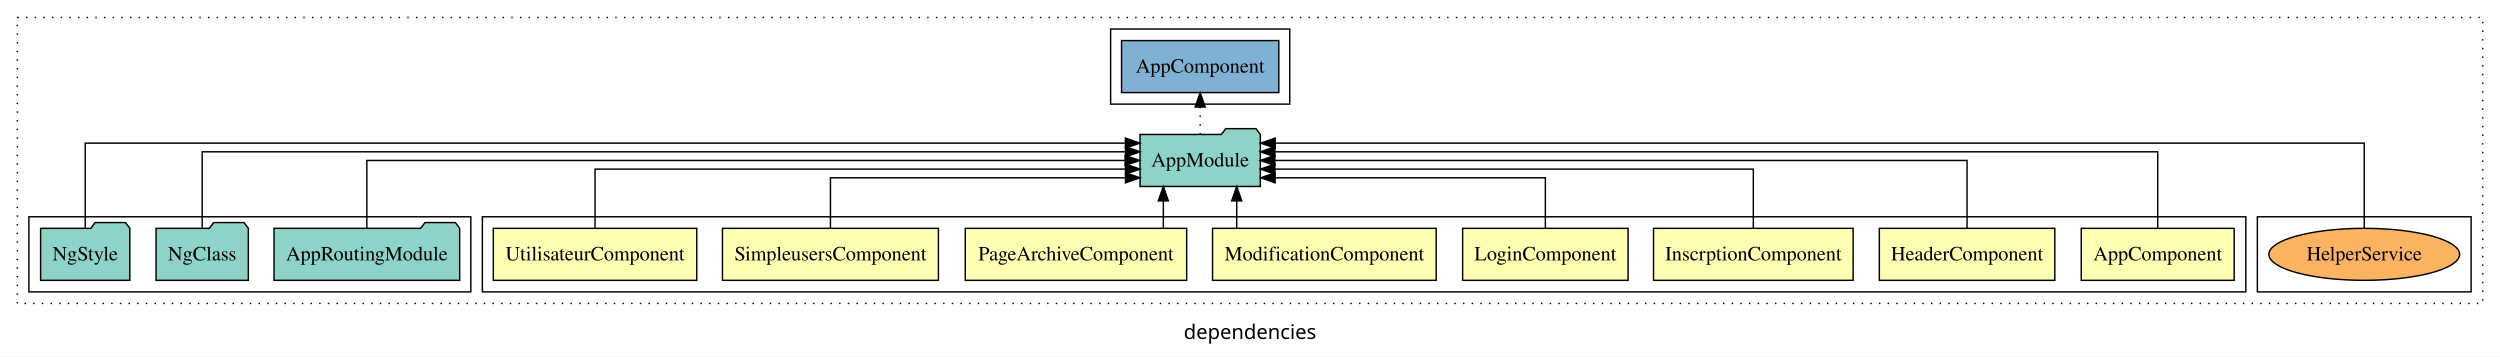
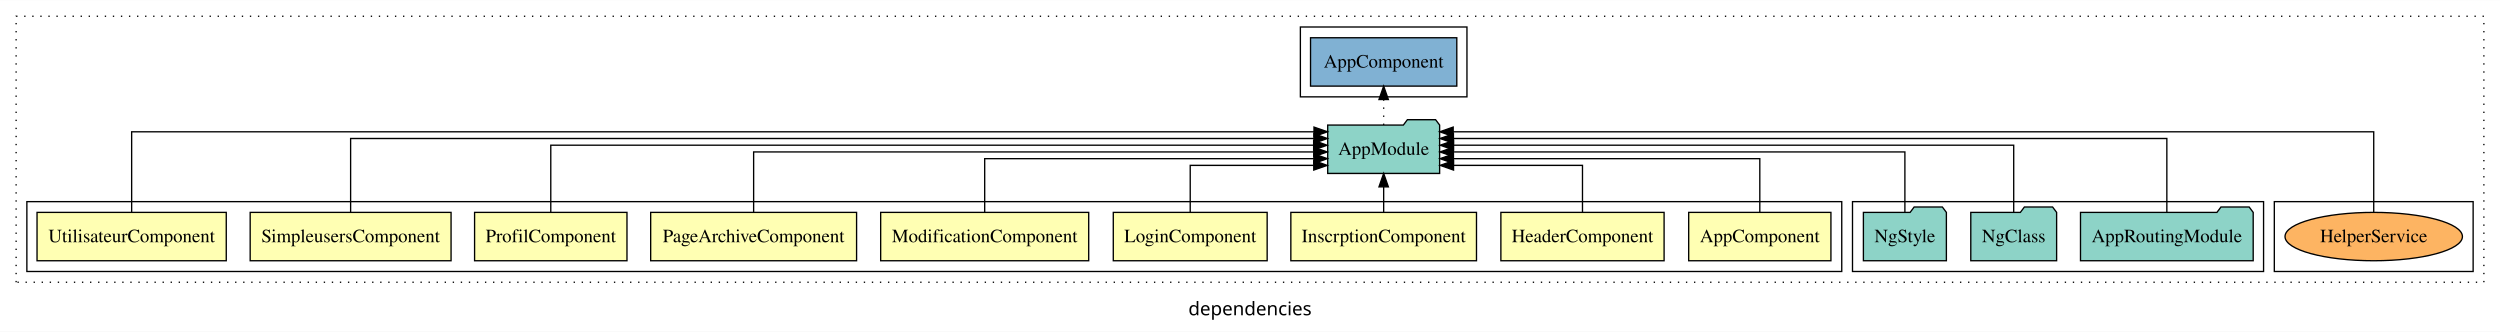
- <svg xmlns="http://www.w3.org/2000/svg" width="1731pt" height="247pt" viewBox="0.00 0.00 1731.00 246.80">
+ <svg xmlns="http://www.w3.org/2000/svg" width="1861pt" height="247pt" viewBox="0.00 0.00 1861.00 246.80">
  <g id="graph0" class="graph" transform="scale(1 1) rotate(0) translate(4 242.8)">
-     <polygon fill="white" stroke="transparent" points="-4,4 -4,-242.8 1727,-242.8 1727,4 -4,4" />
-     <text text-anchor="middle" x="861.5" y="-8.2" font-family="sans-serif" font-size="14.00">dependencies</text>
+     <polygon fill="white" stroke="transparent" points="-4,4 -4,-242.8 1857,-242.8 1857,4 -4,4" />
+     <text text-anchor="middle" x="926.5" y="-8.2" font-family="sans-serif" font-size="14.00">dependencies</text>
    <g id="clust1" class="cluster">
-       <polygon fill="none" stroke="black" stroke-dasharray="1,5" points="8,-32.8 8,-230.8 1715,-230.8 1715,-32.8 8,-32.8" />
+       <polygon fill="none" stroke="black" stroke-dasharray="1,5" points="8,-32.8 8,-230.8 1845,-230.8 1845,-32.8 8,-32.8" />
    </g>
-     <g id="clust13" class="cluster">
-       <polygon fill="none" stroke="black" points="765,-170.8 765,-222.8 889,-222.8 889,-170.8 765,-170.8" />
+     <g id="clust15" class="cluster">
+       <polygon fill="none" stroke="black" points="1689,-40.8 1689,-92.8 1837,-92.8 1837,-40.8 1689,-40.8" />
+     </g>
+     <g id="clust12" class="cluster">
+       <polygon fill="none" stroke="black" points="1375,-40.8 1375,-92.8 1681,-92.8 1681,-40.8 1375,-40.8" />
    </g>
    <g id="clust14" class="cluster">
-       <polygon fill="none" stroke="black" points="1559,-40.8 1559,-92.8 1707,-92.8 1707,-40.8 1559,-40.8" />
+       <polygon fill="none" stroke="black" points="964,-170.8 964,-222.8 1088,-222.8 1088,-170.8 964,-170.8" />
    </g>
    <g id="clust2" class="cluster">
-       <polygon fill="none" stroke="black" points="330,-40.8 330,-92.8 1551,-92.8 1551,-40.8 330,-40.8" />
-     </g>
-     <g id="clust11" class="cluster">
-       <polygon fill="none" stroke="black" points="16,-40.8 16,-92.8 322,-92.8 322,-40.8 16,-40.8" />
+       <polygon fill="none" stroke="black" points="16,-40.8 16,-92.8 1367,-92.8 1367,-40.8 16,-40.8" />
    </g>
    <g id="node1" class="node">
-       <polygon fill="#ffffb3" stroke="black" points="1542.94,-84.8 1437.06,-84.8 1437.06,-48.8 1542.94,-48.8 1542.94,-84.8" />
-       <text text-anchor="middle" x="1490" y="-62.6" font-family="Times,serif" font-size="14.00">AppComponent</text>
+       <polygon fill="#ffffb3" stroke="black" points="1358.94,-84.8 1253.06,-84.8 1253.06,-48.8 1358.94,-48.8 1358.94,-84.8" />
+       <text text-anchor="middle" x="1306" y="-62.6" font-family="Times,serif" font-size="14.00">AppComponent</text>
+     </g>
+     <g id="node10" class="node">
+       <polygon fill="#8dd3c7" stroke="black" points="1067.66,-149.8 1064.66,-153.8 1043.66,-153.8 1040.66,-149.8 984.34,-149.8 984.34,-113.8 1067.66,-113.8 1067.66,-149.8" />
+       <text text-anchor="middle" x="1026" y="-127.6" font-family="Times,serif" font-size="14.00">AppModule</text>
+     </g>
+     <g id="edge1" class="edge">
+       <path fill="none" stroke="black" d="M1306,-84.83C1306,-101.86 1306,-124.8 1306,-124.8 1306,-124.8 1077.92,-124.8 1077.92,-124.8" />
+       <polygon fill="black" stroke="black" points="1077.92,-121.3 1067.92,-124.8 1077.92,-128.3 1077.92,-121.3" />
+     </g>
+     <g id="node2" class="node">
+       <polygon fill="#ffffb3" stroke="black" points="1234.75,-84.8 1113.25,-84.8 1113.25,-48.8 1234.75,-48.8 1234.75,-84.8" />
+       <text text-anchor="middle" x="1174" y="-62.6" font-family="Times,serif" font-size="14.00">HeaderComponent</text>
+     </g>
+     <g id="edge2" class="edge">
+       <path fill="none" stroke="black" d="M1174,-85.04C1174,-100.37 1174,-119.8 1174,-119.8 1174,-119.8 1078.01,-119.8 1078.01,-119.8" />
+       <polygon fill="black" stroke="black" points="1078.02,-116.3 1068.01,-119.8 1078.01,-123.3 1078.02,-116.3" />
+     </g>
+     <g id="node3" class="node">
+       <polygon fill="#ffffb3" stroke="black" points="1095.1,-84.8 956.9,-84.8 956.9,-48.8 1095.1,-48.8 1095.1,-84.8" />
+       <text text-anchor="middle" x="1026" y="-62.6" font-family="Times,serif" font-size="14.00">InscrptionComponent</text>
+     </g>
+     <g id="edge3" class="edge">
+       <path fill="none" stroke="black" d="M1026,-84.91C1026,-84.91 1026,-103.79 1026,-103.79" />
+       <polygon fill="black" stroke="black" points="1022.5,-103.79 1026,-113.79 1029.5,-103.79 1022.5,-103.79" />
+     </g>
+     <g id="node4" class="node">
+       <polygon fill="#ffffb3" stroke="black" points="939.27,-84.8 824.73,-84.8 824.73,-48.8 939.27,-48.8 939.27,-84.8" />
+       <text text-anchor="middle" x="882" y="-62.6" font-family="Times,serif" font-size="14.00">LoginComponent</text>
+     </g>
+     <g id="edge4" class="edge">
+       <path fill="none" stroke="black" d="M882,-85.04C882,-100.37 882,-119.8 882,-119.8 882,-119.8 973.96,-119.8 973.96,-119.8" />
+       <polygon fill="black" stroke="black" points="973.96,-123.3 983.96,-119.8 973.96,-116.3 973.96,-123.3" />
+     </g>
+     <g id="node5" class="node">
+       <polygon fill="#ffffb3" stroke="black" points="806.43,-84.8 651.57,-84.8 651.57,-48.8 806.43,-48.8 806.43,-84.8" />
+       <text text-anchor="middle" x="729" y="-62.6" font-family="Times,serif" font-size="14.00">ModificationComponent</text>
+     </g>
+     <g id="edge5" class="edge">
+       <path fill="none" stroke="black" d="M729,-84.83C729,-101.86 729,-124.8 729,-124.8 729,-124.8 974.08,-124.8 974.08,-124.8" />
+       <polygon fill="black" stroke="black" points="974.08,-128.3 984.08,-124.8 974.08,-121.3 974.08,-128.3" />
+     </g>
+     <g id="node6" class="node">
+       <polygon fill="#ffffb3" stroke="black" points="633.64,-84.8 480.36,-84.8 480.36,-48.8 633.64,-48.8 633.64,-84.8" />
+       <text text-anchor="middle" x="557" y="-62.6" font-family="Times,serif" font-size="14.00">PageArchiveComponent</text>
+     </g>
+     <g id="edge6" class="edge">
+       <path fill="none" stroke="black" d="M557,-85.02C557,-103.63 557,-129.8 557,-129.8 557,-129.8 973.97,-129.8 973.97,-129.8" />
+       <polygon fill="black" stroke="black" points="973.97,-133.3 983.97,-129.8 973.97,-126.3 973.97,-133.3" />
+     </g>
+     <g id="node7" class="node">
+       <polygon fill="#ffffb3" stroke="black" points="462.72,-84.8 349.28,-84.8 349.28,-48.8 462.72,-48.8 462.72,-84.8" />
+       <text text-anchor="middle" x="406" y="-62.6" font-family="Times,serif" font-size="14.00">ProfilComponent</text>
+     </g>
+     <g id="edge7" class="edge">
+       <path fill="none" stroke="black" d="M406,-85.02C406,-105.17 406,-134.8 406,-134.8 406,-134.8 973.87,-134.8 973.87,-134.8" />
+       <polygon fill="black" stroke="black" points="973.87,-138.3 983.87,-134.8 973.87,-131.3 973.87,-138.3" />
+     </g>
+     <g id="node8" class="node">
+       <polygon fill="#ffffb3" stroke="black" points="331.77,-84.8 182.23,-84.8 182.23,-48.8 331.77,-48.8 331.77,-84.8" />
+       <text text-anchor="middle" x="257" y="-62.6" font-family="Times,serif" font-size="14.00">SimpleusersComponent</text>
+     </g>
+     <g id="edge8" class="edge">
+       <path fill="none" stroke="black" d="M257,-84.84C257,-106.46 257,-139.8 257,-139.8 257,-139.8 974.11,-139.8 974.11,-139.8" />
+       <polygon fill="black" stroke="black" points="974.11,-143.3 984.11,-139.8 974.11,-136.3 974.11,-143.3" />
    </g>
    <g id="node9" class="node">
-       <polygon fill="#8dd3c7" stroke="black" points="868.66,-149.8 865.66,-153.8 844.66,-153.8 841.66,-149.8 785.34,-149.8 785.34,-113.8 868.66,-113.8 868.66,-149.8" />
-       <text text-anchor="middle" x="827" y="-127.6" font-family="Times,serif" font-size="14.00">AppModule</text>
+       <polygon fill="#ffffb3" stroke="black" points="164.43,-84.8 23.57,-84.8 23.57,-48.8 164.43,-48.8 164.43,-84.8" />
+       <text text-anchor="middle" x="94" y="-62.6" font-family="Times,serif" font-size="14.00">UtilisateurComponent</text>
    </g>
-     <g id="edge1" class="edge">
-       <path fill="none" stroke="black" d="M1490,-85.08C1490,-106.12 1490,-137.8 1490,-137.8 1490,-137.8 878.72,-137.8 878.72,-137.8" />
-       <polygon fill="black" stroke="black" points="878.72,-134.3 868.72,-137.8 878.72,-141.3 878.72,-134.3" />
+     <g id="edge9" class="edge">
+       <path fill="none" stroke="black" d="M94,-84.89C94,-107.93 94,-144.8 94,-144.8 94,-144.8 974.14,-144.8 974.14,-144.8" />
+       <polygon fill="black" stroke="black" points="974.14,-148.3 984.14,-144.8 974.14,-141.3 974.14,-148.3" />
    </g>
-     <g id="node2" class="node">
-       <polygon fill="#ffffb3" stroke="black" points="1418.75,-84.8 1297.25,-84.8 1297.25,-48.8 1418.75,-48.8 1418.75,-84.8" />
-       <text text-anchor="middle" x="1358" y="-62.6" font-family="Times,serif" font-size="14.00">HeaderComponent</text>
+     <g id="node14" class="node">
+       <polygon fill="#80b1d3" stroke="black" points="1080.44,-214.8 971.56,-214.8 971.56,-178.8 1080.44,-178.8 1080.44,-214.8" />
+       <text text-anchor="middle" x="1026" y="-192.6" font-family="Times,serif" font-size="14.00">AppComponent </text>
    </g>
-     <g id="edge2" class="edge">
-       <path fill="none" stroke="black" d="M1358,-84.91C1358,-104.14 1358,-131.8 1358,-131.8 1358,-131.8 878.67,-131.8 878.67,-131.8" />
-       <polygon fill="black" stroke="black" points="878.67,-128.3 868.67,-131.8 878.67,-135.3 878.67,-128.3" />
+     <g id="edge13" class="edge">
+       <path fill="none" stroke="black" stroke-dasharray="1,5" d="M1026,-149.91C1026,-149.91 1026,-168.79 1026,-168.79" />
+       <polygon fill="black" stroke="black" points="1022.5,-168.79 1026,-178.79 1029.5,-168.79 1022.5,-168.79" />
    </g>
-     <g id="node3" class="node">
-       <polygon fill="#ffffb3" stroke="black" points="1279.1,-84.8 1140.9,-84.8 1140.9,-48.8 1279.1,-48.8 1279.1,-84.8" />
-       <text text-anchor="middle" x="1210" y="-62.6" font-family="Times,serif" font-size="14.00">InscrptionComponent</text>
+     <g id="node11" class="node">
+       <polygon fill="#8dd3c7" stroke="black" points="1673.28,-84.8 1670.28,-88.8 1649.28,-88.8 1646.28,-84.8 1544.72,-84.8 1544.72,-48.8 1673.28,-48.8 1673.28,-84.8" />
+       <text text-anchor="middle" x="1609" y="-62.6" font-family="Times,serif" font-size="14.00">AppRoutingModule</text>
    </g>
-     <g id="edge3" class="edge">
-       <path fill="none" stroke="black" d="M1210,-84.82C1210,-102.17 1210,-125.8 1210,-125.8 1210,-125.8 878.72,-125.8 878.72,-125.8" />
-       <polygon fill="black" stroke="black" points="878.72,-122.3 868.72,-125.8 878.72,-129.3 878.72,-122.3" />
+     <g id="edge10" class="edge">
+       <path fill="none" stroke="black" d="M1609,-84.84C1609,-106.46 1609,-139.8 1609,-139.8 1609,-139.8 1077.93,-139.8 1077.93,-139.8" />
+       <polygon fill="black" stroke="black" points="1077.93,-136.3 1067.93,-139.8 1077.93,-143.3 1077.93,-136.3" />
    </g>
-     <g id="node4" class="node">
-       <polygon fill="#ffffb3" stroke="black" points="1123.27,-84.8 1008.73,-84.8 1008.73,-48.8 1123.27,-48.8 1123.27,-84.8" />
-       <text text-anchor="middle" x="1066" y="-62.6" font-family="Times,serif" font-size="14.00">LoginComponent</text>
+     <g id="node12" class="node">
+       <polygon fill="#8dd3c7" stroke="black" points="1526.95,-84.8 1523.95,-88.8 1502.95,-88.8 1499.95,-84.8 1463.05,-84.8 1463.05,-48.8 1526.95,-48.8 1526.95,-84.8" />
+       <text text-anchor="middle" x="1495" y="-62.6" font-family="Times,serif" font-size="14.00">NgClass</text>
    </g>
-     <g id="edge4" class="edge">
-       <path fill="none" stroke="black" d="M1066,-85.04C1066,-100.37 1066,-119.8 1066,-119.8 1066,-119.8 878.9,-119.8 878.9,-119.8" />
-       <polygon fill="black" stroke="black" points="878.9,-116.3 868.9,-119.8 878.9,-123.3 878.9,-116.3" />
-     </g>
-     <g id="node5" class="node">
-       <polygon fill="#ffffb3" stroke="black" points="990.43,-84.8 835.57,-84.8 835.57,-48.8 990.43,-48.8 990.43,-84.8" />
-       <text text-anchor="middle" x="913" y="-62.6" font-family="Times,serif" font-size="14.00">ModificationComponent</text>
-     </g>
-     <g id="edge5" class="edge">
-       <path fill="none" stroke="black" d="M852.31,-84.91C852.31,-84.91 852.31,-103.79 852.31,-103.79" />
-       <polygon fill="black" stroke="black" points="848.81,-103.79 852.31,-113.79 855.81,-103.79 848.81,-103.79" />
-     </g>
-     <g id="node6" class="node">
-       <polygon fill="#ffffb3" stroke="black" points="817.64,-84.8 664.36,-84.8 664.36,-48.8 817.64,-48.8 817.64,-84.8" />
-       <text text-anchor="middle" x="741" y="-62.6" font-family="Times,serif" font-size="14.00">PageArchiveComponent</text>
-     </g>
-     <g id="edge6" class="edge">
-       <path fill="none" stroke="black" d="M801.49,-84.91C801.49,-84.91 801.49,-103.79 801.49,-103.79" />
-       <polygon fill="black" stroke="black" points="797.99,-103.79 801.49,-113.79 804.99,-103.79 797.99,-103.79" />
-     </g>
-     <g id="node7" class="node">
-       <polygon fill="#ffffb3" stroke="black" points="645.77,-84.8 496.23,-84.8 496.23,-48.8 645.77,-48.8 645.77,-84.8" />
-       <text text-anchor="middle" x="571" y="-62.6" font-family="Times,serif" font-size="14.00">SimpleusersComponent</text>
-     </g>
-     <g id="edge7" class="edge">
-       <path fill="none" stroke="black" d="M571,-85.04C571,-100.37 571,-119.8 571,-119.8 571,-119.8 775.3,-119.8 775.3,-119.8" />
-       <polygon fill="black" stroke="black" points="775.3,-123.3 785.3,-119.8 775.3,-116.3 775.3,-123.3" />
-     </g>
-     <g id="node8" class="node">
-       <polygon fill="#ffffb3" stroke="black" points="478.43,-84.8 337.57,-84.8 337.57,-48.8 478.43,-48.8 478.43,-84.8" />
-       <text text-anchor="middle" x="408" y="-62.6" font-family="Times,serif" font-size="14.00">UtilisateurComponent</text>
-     </g>
-     <g id="edge8" class="edge">
-       <path fill="none" stroke="black" d="M408,-84.82C408,-102.17 408,-125.8 408,-125.8 408,-125.8 775.29,-125.8 775.29,-125.8" />
-       <polygon fill="black" stroke="black" points="775.29,-129.3 785.29,-125.8 775.29,-122.3 775.29,-129.3" />
+     <g id="edge11" class="edge">
+       <path fill="none" stroke="black" d="M1495,-85.02C1495,-105.17 1495,-134.8 1495,-134.8 1495,-134.8 1078.03,-134.8 1078.03,-134.8" />
+       <polygon fill="black" stroke="black" points="1078.03,-131.3 1068.03,-134.8 1078.03,-138.3 1078.03,-131.3" />
    </g>
    <g id="node13" class="node">
-       <polygon fill="#80b1d3" stroke="black" points="881.44,-214.8 772.56,-214.8 772.56,-178.8 881.44,-178.8 881.44,-214.8" />
-       <text text-anchor="middle" x="827" y="-192.6" font-family="Times,serif" font-size="14.00">AppComponent </text>
+       <polygon fill="#8dd3c7" stroke="black" points="1444.89,-84.8 1441.89,-88.8 1420.89,-88.8 1417.89,-84.8 1383.11,-84.8 1383.11,-48.8 1444.89,-48.8 1444.89,-84.8" />
+       <text text-anchor="middle" x="1414" y="-62.6" font-family="Times,serif" font-size="14.00">NgStyle</text>
    </g>
    <g id="edge12" class="edge">
-       <path fill="none" stroke="black" stroke-dasharray="1,5" d="M827,-149.91C827,-149.91 827,-168.79 827,-168.79" />
-       <polygon fill="black" stroke="black" points="823.5,-168.79 827,-178.79 830.5,-168.79 823.5,-168.79" />
+       <path fill="none" stroke="black" d="M1414,-85.02C1414,-103.63 1414,-129.8 1414,-129.8 1414,-129.8 1077.89,-129.8 1077.89,-129.8" />
+       <polygon fill="black" stroke="black" points="1077.89,-126.3 1067.89,-129.8 1077.89,-133.3 1077.89,-126.3" />
    </g>
-     <g id="node10" class="node">
-       <polygon fill="#8dd3c7" stroke="black" points="314.28,-84.8 311.28,-88.8 290.28,-88.8 287.28,-84.8 185.72,-84.8 185.72,-48.8 314.28,-48.8 314.28,-84.8" />
-       <text text-anchor="middle" x="250" y="-62.6" font-family="Times,serif" font-size="14.00">AppRoutingModule</text>
+     <g id="node15" class="node">
+       <ellipse fill="#fdb462" stroke="black" cx="1763" cy="-66.8" rx="66.03" ry="18" />
+       <text text-anchor="middle" x="1763" y="-62.6" font-family="Times,serif" font-size="14.00">HelperService</text>
    </g>
-     <g id="edge9" class="edge">
-       <path fill="none" stroke="black" d="M250,-84.91C250,-104.14 250,-131.8 250,-131.8 250,-131.8 775.04,-131.8 775.04,-131.8" />
-       <polygon fill="black" stroke="black" points="775.04,-135.3 785.04,-131.8 775.04,-128.3 775.04,-135.3" />
-     </g>
-     <g id="node11" class="node">
-       <polygon fill="#8dd3c7" stroke="black" points="167.95,-84.8 164.95,-88.8 143.95,-88.8 140.95,-84.8 104.05,-84.8 104.05,-48.8 167.95,-48.8 167.95,-84.8" />
-       <text text-anchor="middle" x="136" y="-62.6" font-family="Times,serif" font-size="14.00">NgClass</text>
-     </g>
-     <g id="edge10" class="edge">
-       <path fill="none" stroke="black" d="M136,-85.08C136,-106.12 136,-137.8 136,-137.8 136,-137.8 775.33,-137.8 775.33,-137.8" />
-       <polygon fill="black" stroke="black" points="775.33,-141.3 785.33,-137.8 775.33,-134.3 775.33,-141.3" />
-     </g>
-     <g id="node12" class="node">
-       <polygon fill="#8dd3c7" stroke="black" points="85.89,-84.8 82.89,-88.8 61.89,-88.8 58.89,-84.8 24.11,-84.8 24.11,-48.8 85.89,-48.8 85.89,-84.8" />
-       <text text-anchor="middle" x="55" y="-62.6" font-family="Times,serif" font-size="14.00">NgStyle</text>
-     </g>
-     <g id="edge11" class="edge">
-       <path fill="none" stroke="black" d="M55,-85.05C55,-107.82 55,-143.8 55,-143.8 55,-143.8 775.22,-143.8 775.22,-143.8" />
-       <polygon fill="black" stroke="black" points="775.22,-147.3 785.22,-143.8 775.22,-140.3 775.22,-147.3" />
-     </g>
-     <g id="node14" class="node">
-       <ellipse fill="#fdb462" stroke="black" cx="1633" cy="-66.8" rx="66.03" ry="18" />
-       <text text-anchor="middle" x="1633" y="-62.6" font-family="Times,serif" font-size="14.00">HelperService</text>
-     </g>
-     <g id="edge13" class="edge">
-       <path fill="none" stroke="black" d="M1633,-85.05C1633,-107.82 1633,-143.8 1633,-143.8 1633,-143.8 878.92,-143.8 878.92,-143.8" />
-       <polygon fill="black" stroke="black" points="878.92,-140.3 868.92,-143.8 878.92,-147.3 878.92,-140.3" />
+     <g id="edge14" class="edge">
+       <path fill="none" stroke="black" d="M1763,-84.89C1763,-107.93 1763,-144.8 1763,-144.8 1763,-144.8 1077.74,-144.8 1077.74,-144.8" />
+       <polygon fill="black" stroke="black" points="1077.74,-141.3 1067.74,-144.8 1077.74,-148.3 1077.74,-141.3" />
    </g>
  </g>
</svg>
